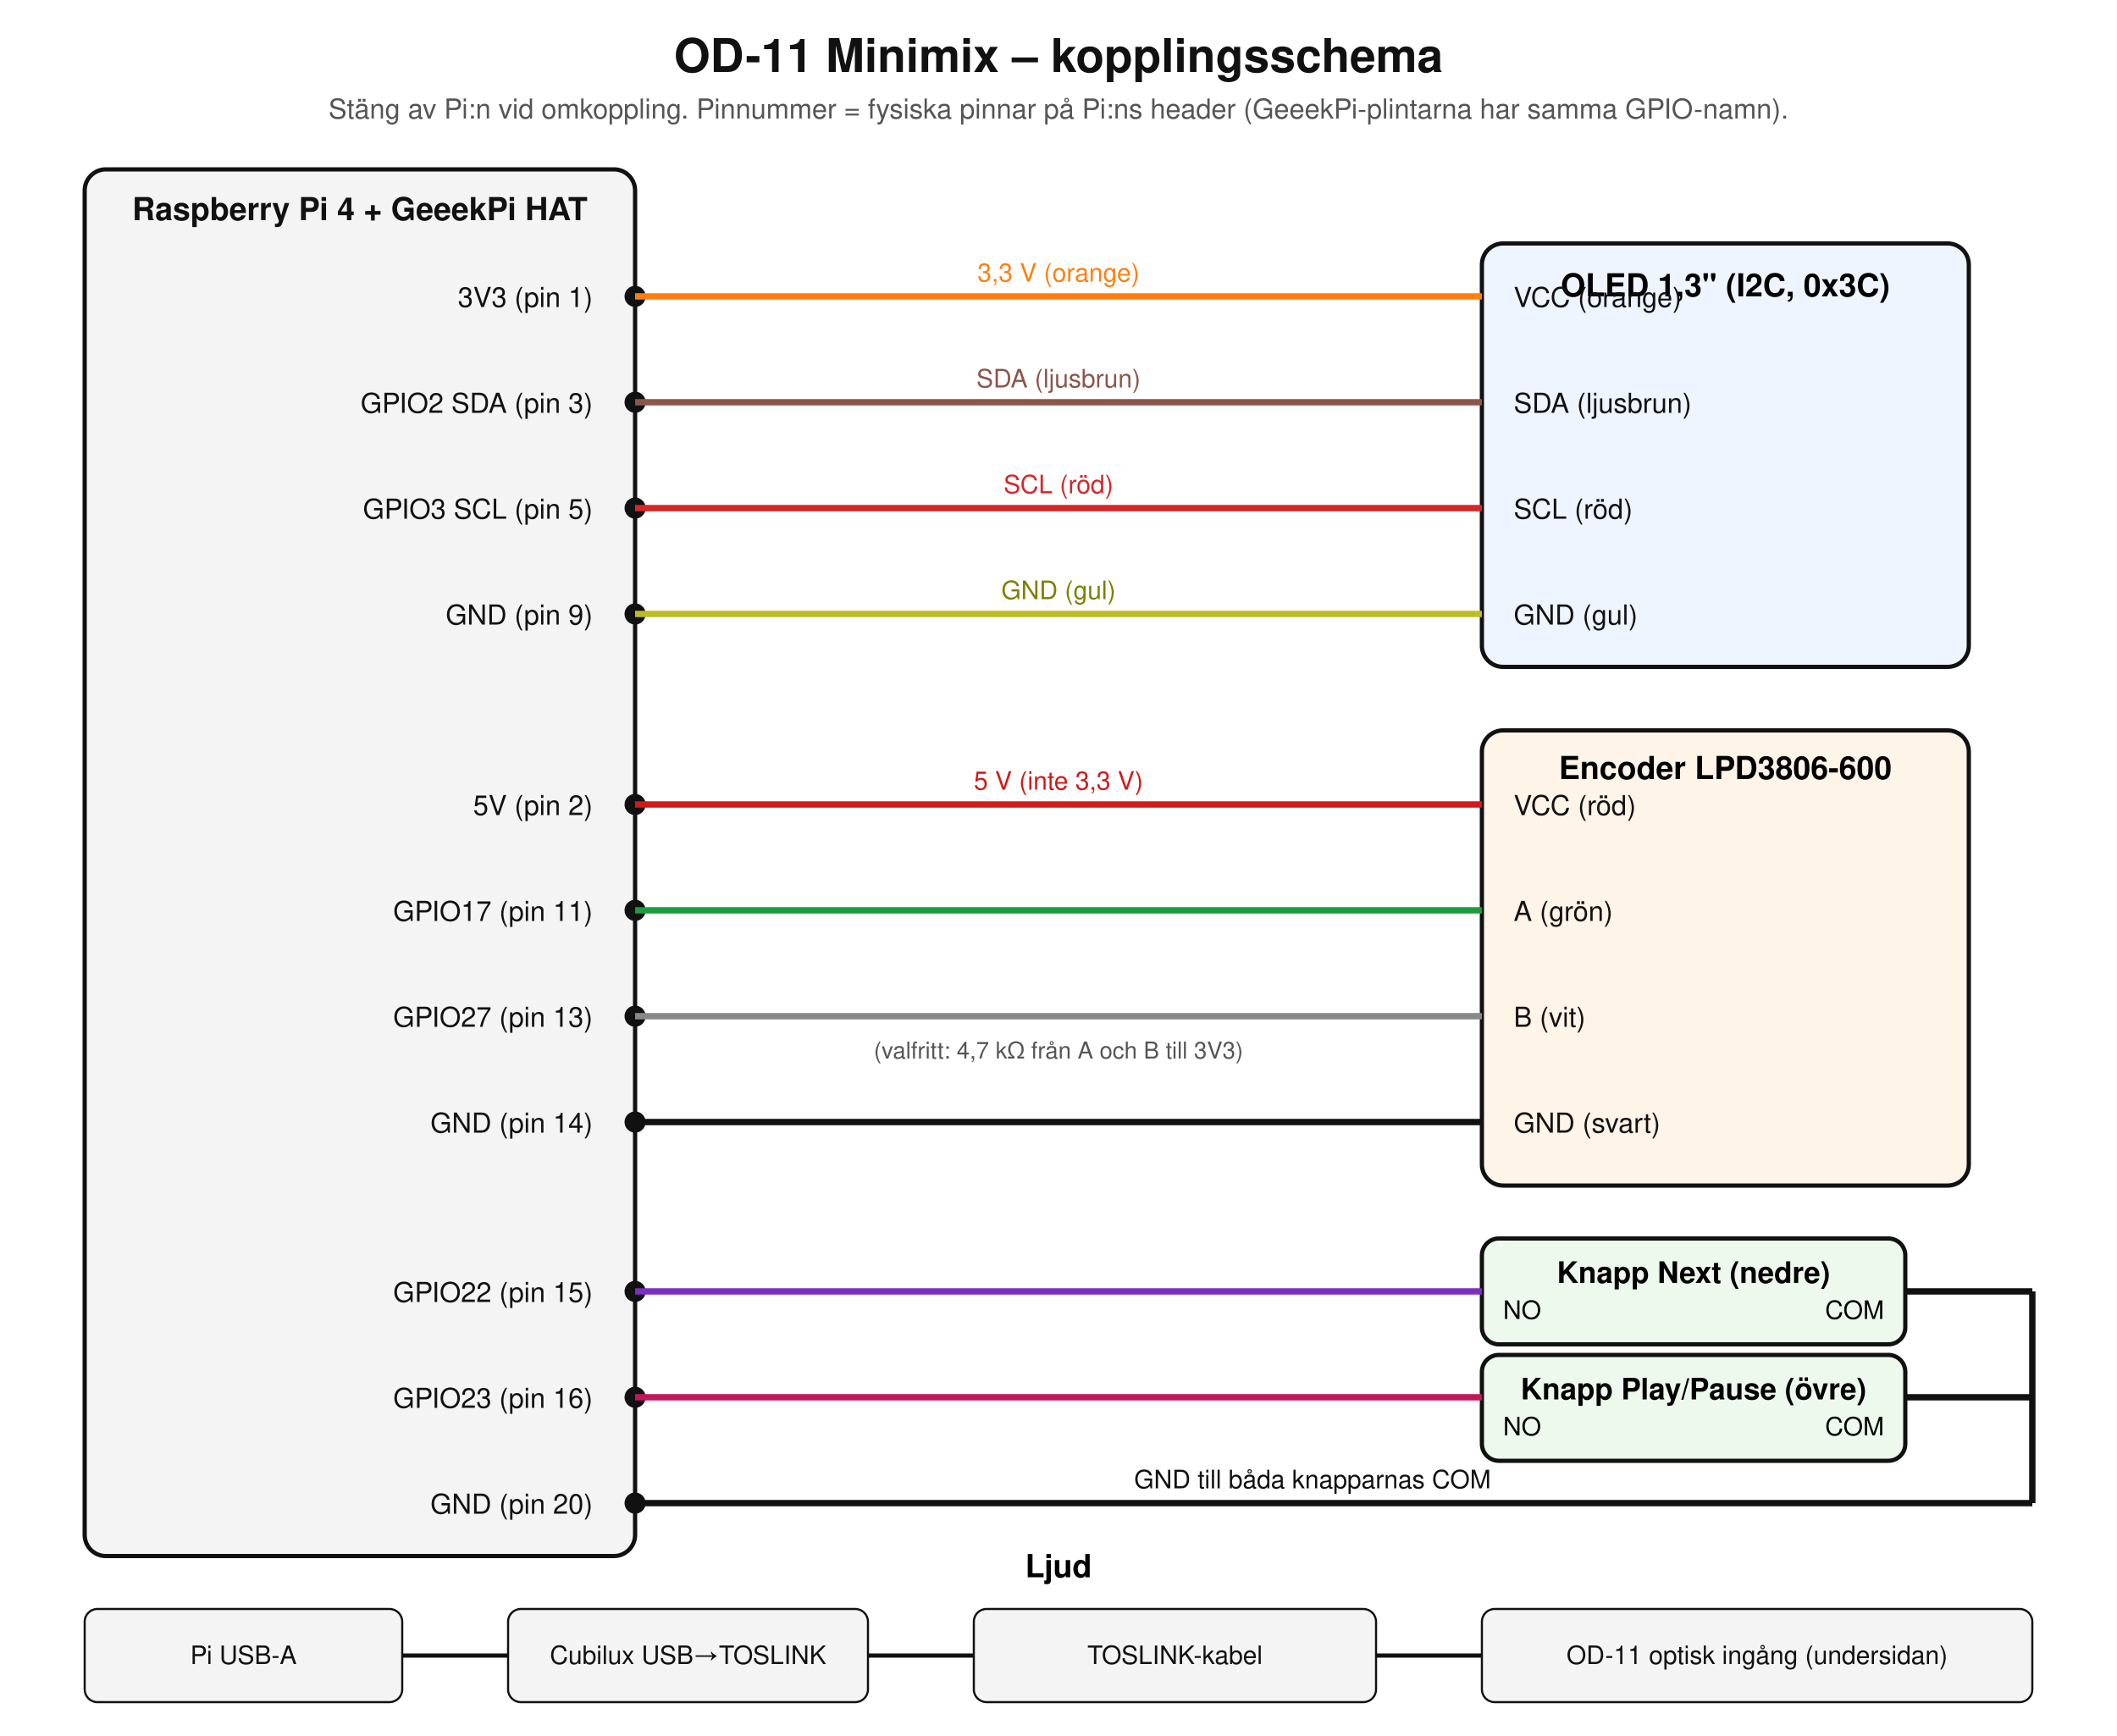
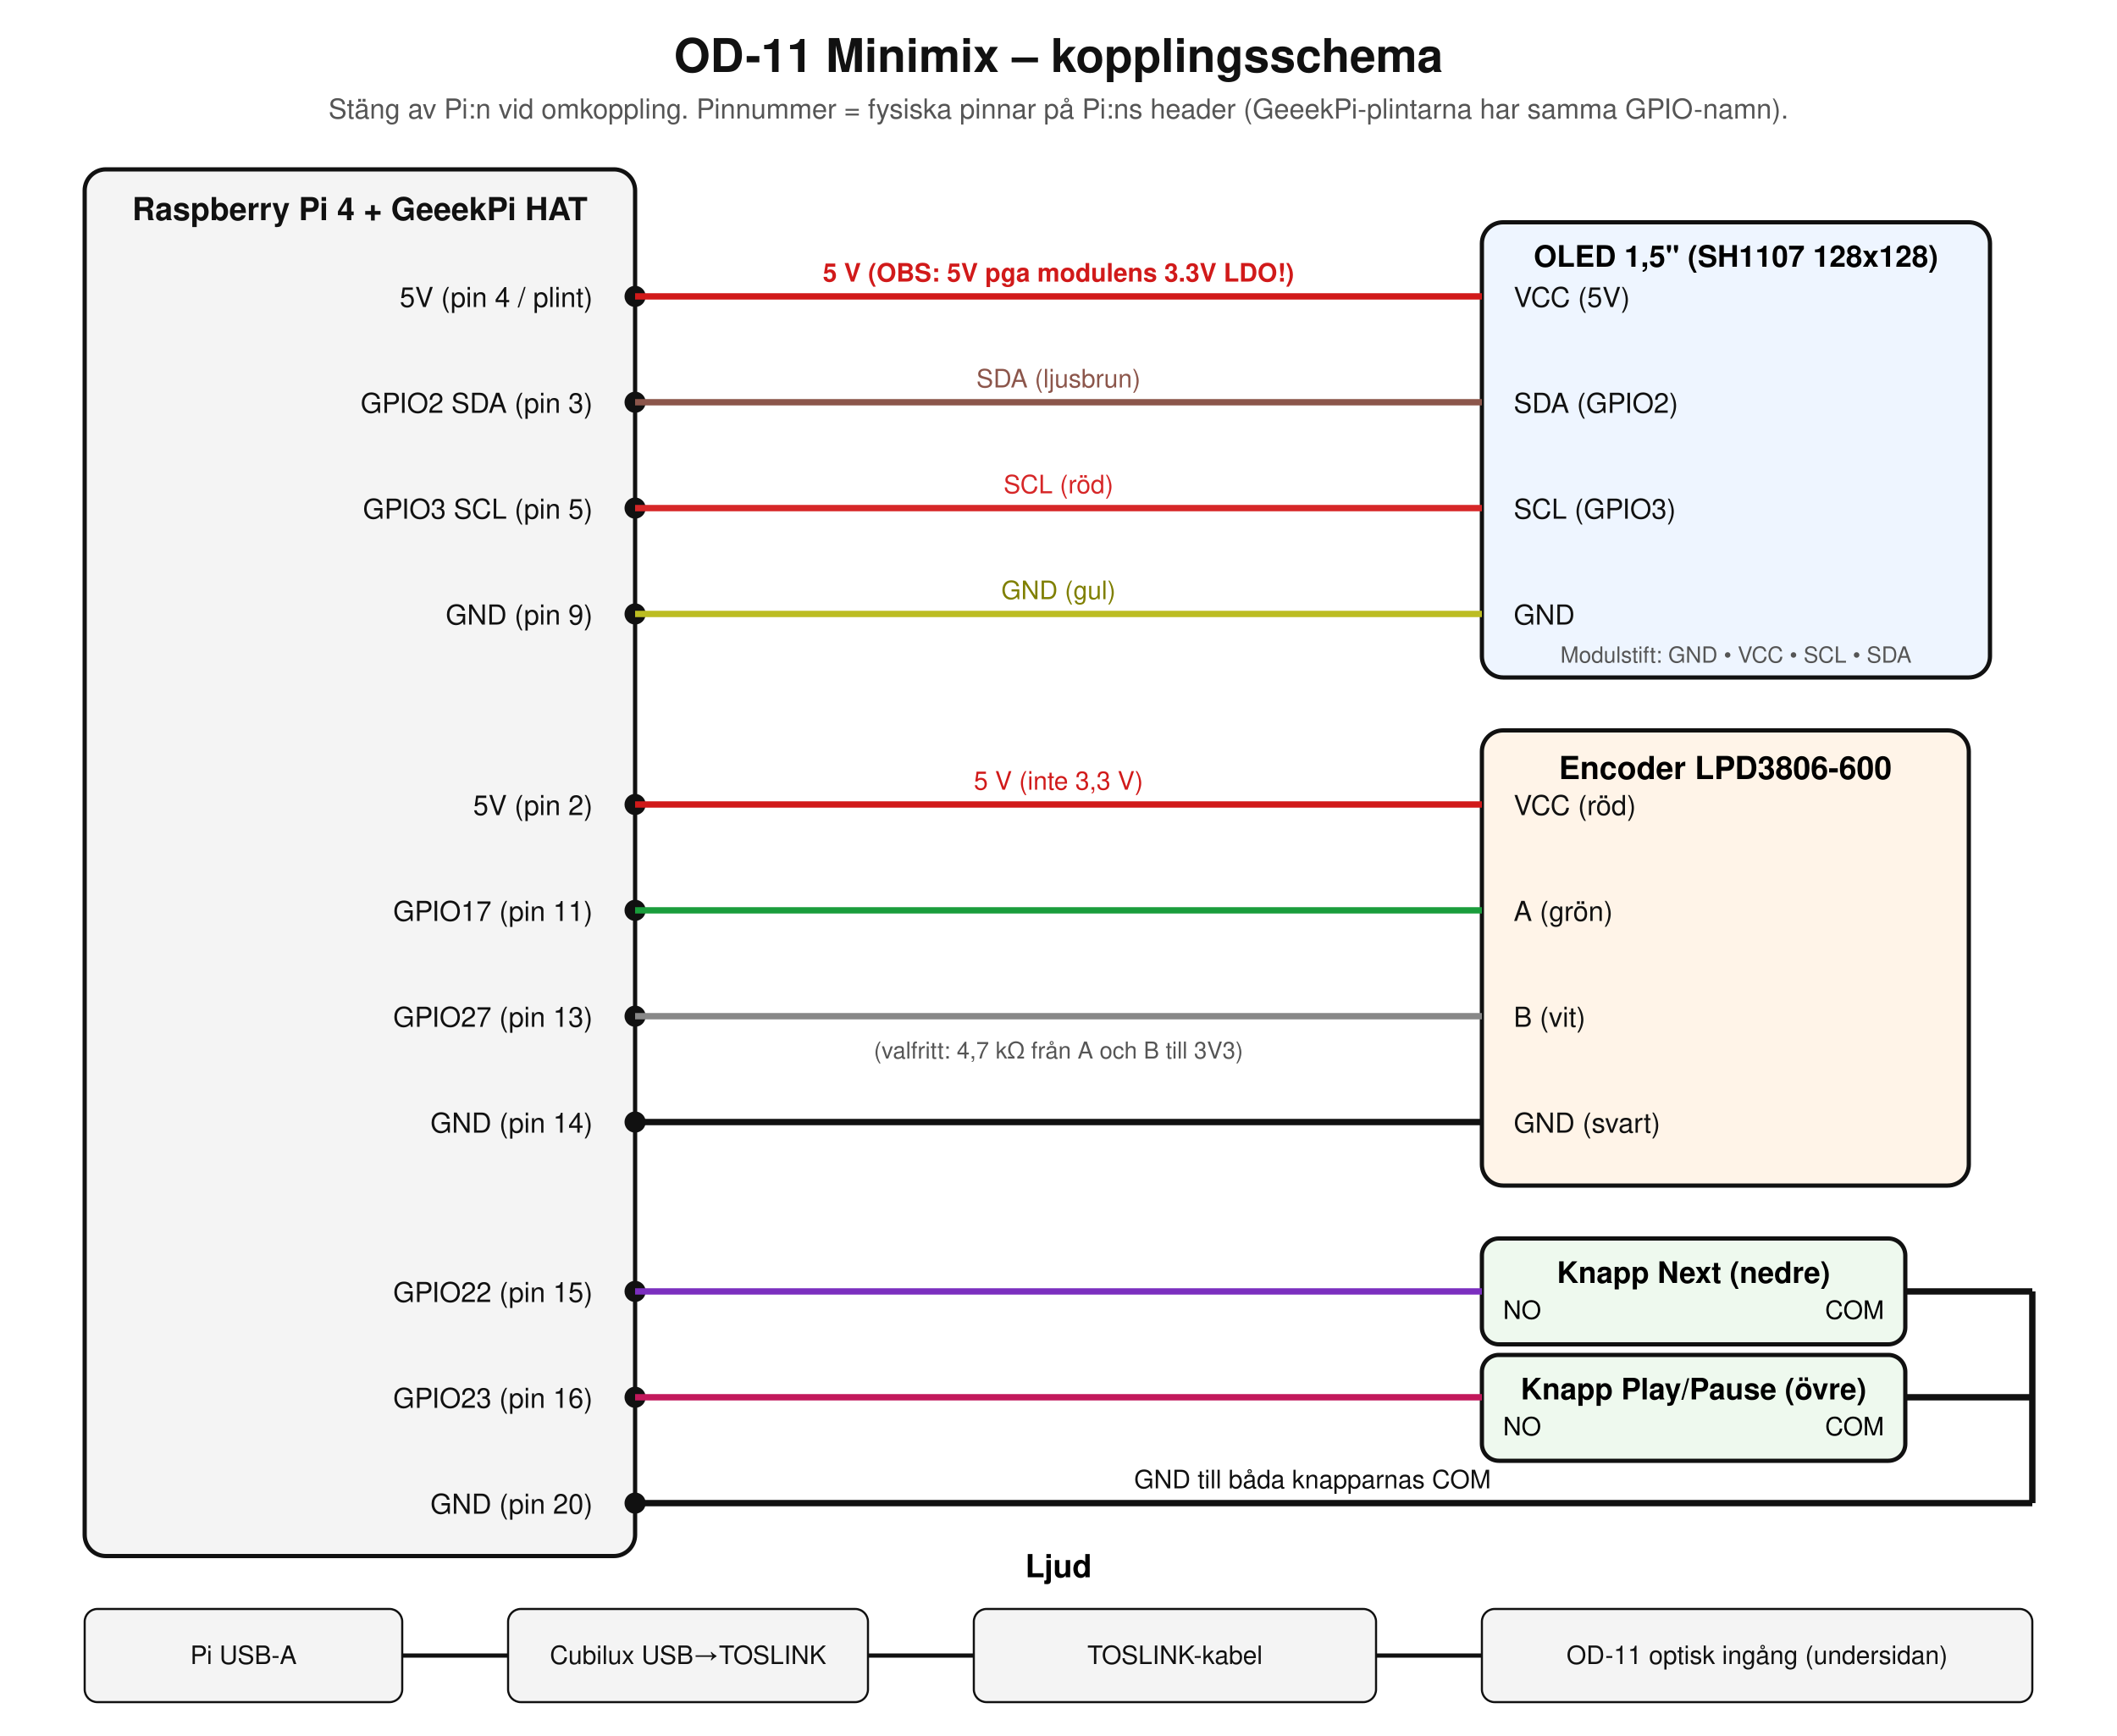
<svg xmlns="http://www.w3.org/2000/svg" viewBox="0 0 1000 820" font-family="Helvetica, Arial, sans-serif">
  <rect width="1000" height="820" fill="#ffffff" />
  <text x="500" y="34" text-anchor="middle" font-size="22" font-weight="bold" fill="#111">OD-11 Minimix – kopplingsschema</text>
  <text x="500" y="56" text-anchor="middle" font-size="13" fill="#555">Stäng av Pi:n vid omkoppling. Pinnummer = fysiska pinnar på Pi:ns header (GeeekPi-plintarna har samma GPIO-namn).</text>
  <rect x="40" y="80" width="260" height="655" rx="10" fill="#f4f4f4" stroke="#111" stroke-width="2" />
  <text x="170" y="104" text-anchor="middle" font-size="15" font-weight="bold" fill="#111">Raspberry Pi 4 + GeeekPi HAT</text>
  <g font-size="13" fill="#111" text-anchor="end">
-     <text x="280" y="145">3V3 (pin 1)</text>
+     <text x="280" y="145">5V (pin 4 / plint)</text>
    <text x="280" y="195">GPIO2 SDA (pin 3)</text>
    <text x="280" y="245">GPIO3 SCL (pin 5)</text>
    <text x="280" y="295">GND (pin 9)</text>
    <text x="280" y="385">5V (pin 2)</text>
    <text x="280" y="435">GPIO17 (pin 11)</text>
    <text x="280" y="485">GPIO27 (pin 13)</text>
    <text x="280" y="535">GND (pin 14)</text>
    <text x="280" y="615">GPIO22 (pin 15)</text>
    <text x="280" y="665">GPIO23 (pin 16)</text>
    <text x="280" y="715">GND (pin 20)</text>
  </g>
  <g fill="#111">
    <circle cx="300" cy="140" r="5" />
    <circle cx="300" cy="190" r="5" />
    <circle cx="300" cy="240" r="5" />
    <circle cx="300" cy="290" r="5" />
    <circle cx="300" cy="380" r="5" />
    <circle cx="300" cy="430" r="5" />
    <circle cx="300" cy="480" r="5" />
    <circle cx="300" cy="530" r="5" />
    <circle cx="300" cy="610" r="5" />
    <circle cx="300" cy="660" r="5" />
    <circle cx="300" cy="710" r="5" />
  </g>
-   <rect x="700" y="115" width="230" height="200" rx="10" fill="#eef5ff" stroke="#111" stroke-width="2" />
-   <text x="815" y="140" text-anchor="middle" font-size="15" font-weight="bold">OLED 1,3" (I2C, 0x3C)</text>
+   <rect x="700" y="105" width="240" height="215" rx="10" fill="#eef5ff" stroke="#111" stroke-width="2" />
+   <text x="820" y="126" text-anchor="middle" font-size="14" font-weight="bold">OLED 1,5" (SH1107 128x128)</text>
  <g font-size="13" fill="#111">
-     <text x="715" y="145">VCC (orange)</text>
-     <text x="715" y="195">SDA (ljusbrun)</text>
-     <text x="715" y="245">SCL (röd)</text>
-     <text x="715" y="295">GND (gul)</text>
+     <text x="715" y="145">VCC (5V)</text>
+     <text x="715" y="195">SDA (GPIO2)</text>
+     <text x="715" y="245">SCL (GPIO3)</text>
+     <text x="715" y="295">GND</text>
  </g>
-   <line x1="300" y1="140" x2="700" y2="140" stroke="#ff7f0e" stroke-width="3" />
+   <text x="820" y="313" text-anchor="middle" font-size="10.5" fill="#555">Modulstift: GND • VCC • SCL • SDA</text>
+   <line x1="300" y1="140" x2="700" y2="140" stroke="#d11a1a" stroke-width="3" />
  <line x1="300" y1="190" x2="700" y2="190" stroke="#8c564b" stroke-width="3" />
  <line x1="300" y1="240" x2="700" y2="240" stroke="#d62728" stroke-width="3" />
  <line x1="300" y1="290" x2="700" y2="290" stroke="#bcbd22" stroke-width="3" />
-   <text x="500" y="133" text-anchor="middle" font-size="12" fill="#ff7f0e">3,3 V (orange)</text>
+   <text x="500" y="133" text-anchor="middle" font-size="12" fill="#d11a1a" font-weight="bold">5 V (OBS: 5V pga modulens 3.3V LDO!)</text>
  <text x="500" y="183" text-anchor="middle" font-size="12" fill="#8c564b">SDA (ljusbrun)</text>
  <text x="500" y="233" text-anchor="middle" font-size="12" fill="#d62728">SCL (röd)</text>
  <text x="500" y="283" text-anchor="middle" font-size="12" fill="#7f7f00">GND (gul)</text>
  <rect x="700" y="345" width="230" height="215" rx="10" fill="#fff4e8" stroke="#111" stroke-width="2" />
  <text x="815" y="368" text-anchor="middle" font-size="15" font-weight="bold">Encoder LPD3806-600</text>
  <g font-size="13" fill="#111">
    <text x="715" y="385">VCC (röd)</text>
    <text x="715" y="435">A (grön)</text>
    <text x="715" y="485">B (vit)</text>
    <text x="715" y="535">GND (svart)</text>
  </g>
  <line x1="300" y1="380" x2="700" y2="380" stroke="#d11a1a" stroke-width="3" />
  <line x1="300" y1="430" x2="700" y2="430" stroke="#1a9d3c" stroke-width="3" />
  <line x1="300" y1="480" x2="700" y2="480" stroke="#888" stroke-width="3" />
  <line x1="300" y1="530" x2="700" y2="530" stroke="#111" stroke-width="3" />
  <text x="500" y="373" text-anchor="middle" font-size="12" fill="#d11a1a">5 V (inte 3,3 V)</text>
  <text x="500" y="500" text-anchor="middle" font-size="11" fill="#555">(valfritt: 4,7 kΩ från A och B till 3V3)</text>
  <rect x="700" y="585" width="200" height="50" rx="8" fill="#eef9ee" stroke="#111" stroke-width="2" />
  <text x="800" y="606" text-anchor="middle" font-size="14" font-weight="bold">Knapp Next (nedre)</text>
  <text x="710" y="623" font-size="12">NO</text>
  <text x="890" y="623" text-anchor="end" font-size="12">COM</text>
  <rect x="700" y="640" width="200" height="50" rx="8" fill="#eef9ee" stroke="#111" stroke-width="2" />
  <text x="800" y="661" text-anchor="middle" font-size="14" font-weight="bold">Knapp Play/Pause (övre)</text>
  <text x="710" y="678" font-size="12">NO</text>
  <text x="890" y="678" text-anchor="end" font-size="12">COM</text>
  <line x1="300" y1="610" x2="560" y2="610" stroke="#7b2fbf" stroke-width="3" />
  <line x1="560" y1="610" x2="560" y2="610" stroke="#7b2fbf" stroke-width="3" />
  <line x1="300" y1="660" x2="640" y2="660" stroke="#c2185b" stroke-width="3" />
  <line x1="560" y1="610" x2="700" y2="610" stroke="#7b2fbf" stroke-width="3" />
  <line x1="640" y1="660" x2="700" y2="660" stroke="#c2185b" stroke-width="3" />
  <line x1="900" y1="610" x2="960" y2="610" stroke="#111" stroke-width="3" />
  <line x1="900" y1="660" x2="960" y2="660" stroke="#111" stroke-width="3" />
  <line x1="960" y1="610" x2="960" y2="710" stroke="#111" stroke-width="3" />
  <line x1="300" y1="710" x2="960" y2="710" stroke="#111" stroke-width="3" />
  <text x="620" y="703" text-anchor="middle" font-size="12" fill="#111">GND till båda knapparnas COM</text>
  <text x="500" y="745" text-anchor="middle" font-size="15" font-weight="bold">Ljud</text>
  <g font-size="12" fill="#111" text-anchor="middle">
    <rect x="40" y="760" width="150" height="44" rx="6" fill="#f4f4f4" stroke="#111" />
    <text x="115" y="786">Pi USB-A</text>
    <rect x="240" y="760" width="170" height="44" rx="6" fill="#f4f4f4" stroke="#111" />
    <text x="325" y="786">Cubilux USB→TOSLINK</text>
    <rect x="460" y="760" width="190" height="44" rx="6" fill="#f4f4f4" stroke="#111" />
    <text x="555" y="786">TOSLINK-kabel</text>
    <rect x="700" y="760" width="260" height="44" rx="6" fill="#f4f4f4" stroke="#111" />
    <text x="830" y="786">OD-11 optisk ingång (undersidan)</text>
  </g>
  <g stroke="#111" stroke-width="2">
    <line x1="190" y1="782" x2="240" y2="782" />
    <line x1="410" y1="782" x2="460" y2="782" />
    <line x1="650" y1="782" x2="700" y2="782" />
  </g>
</svg>
